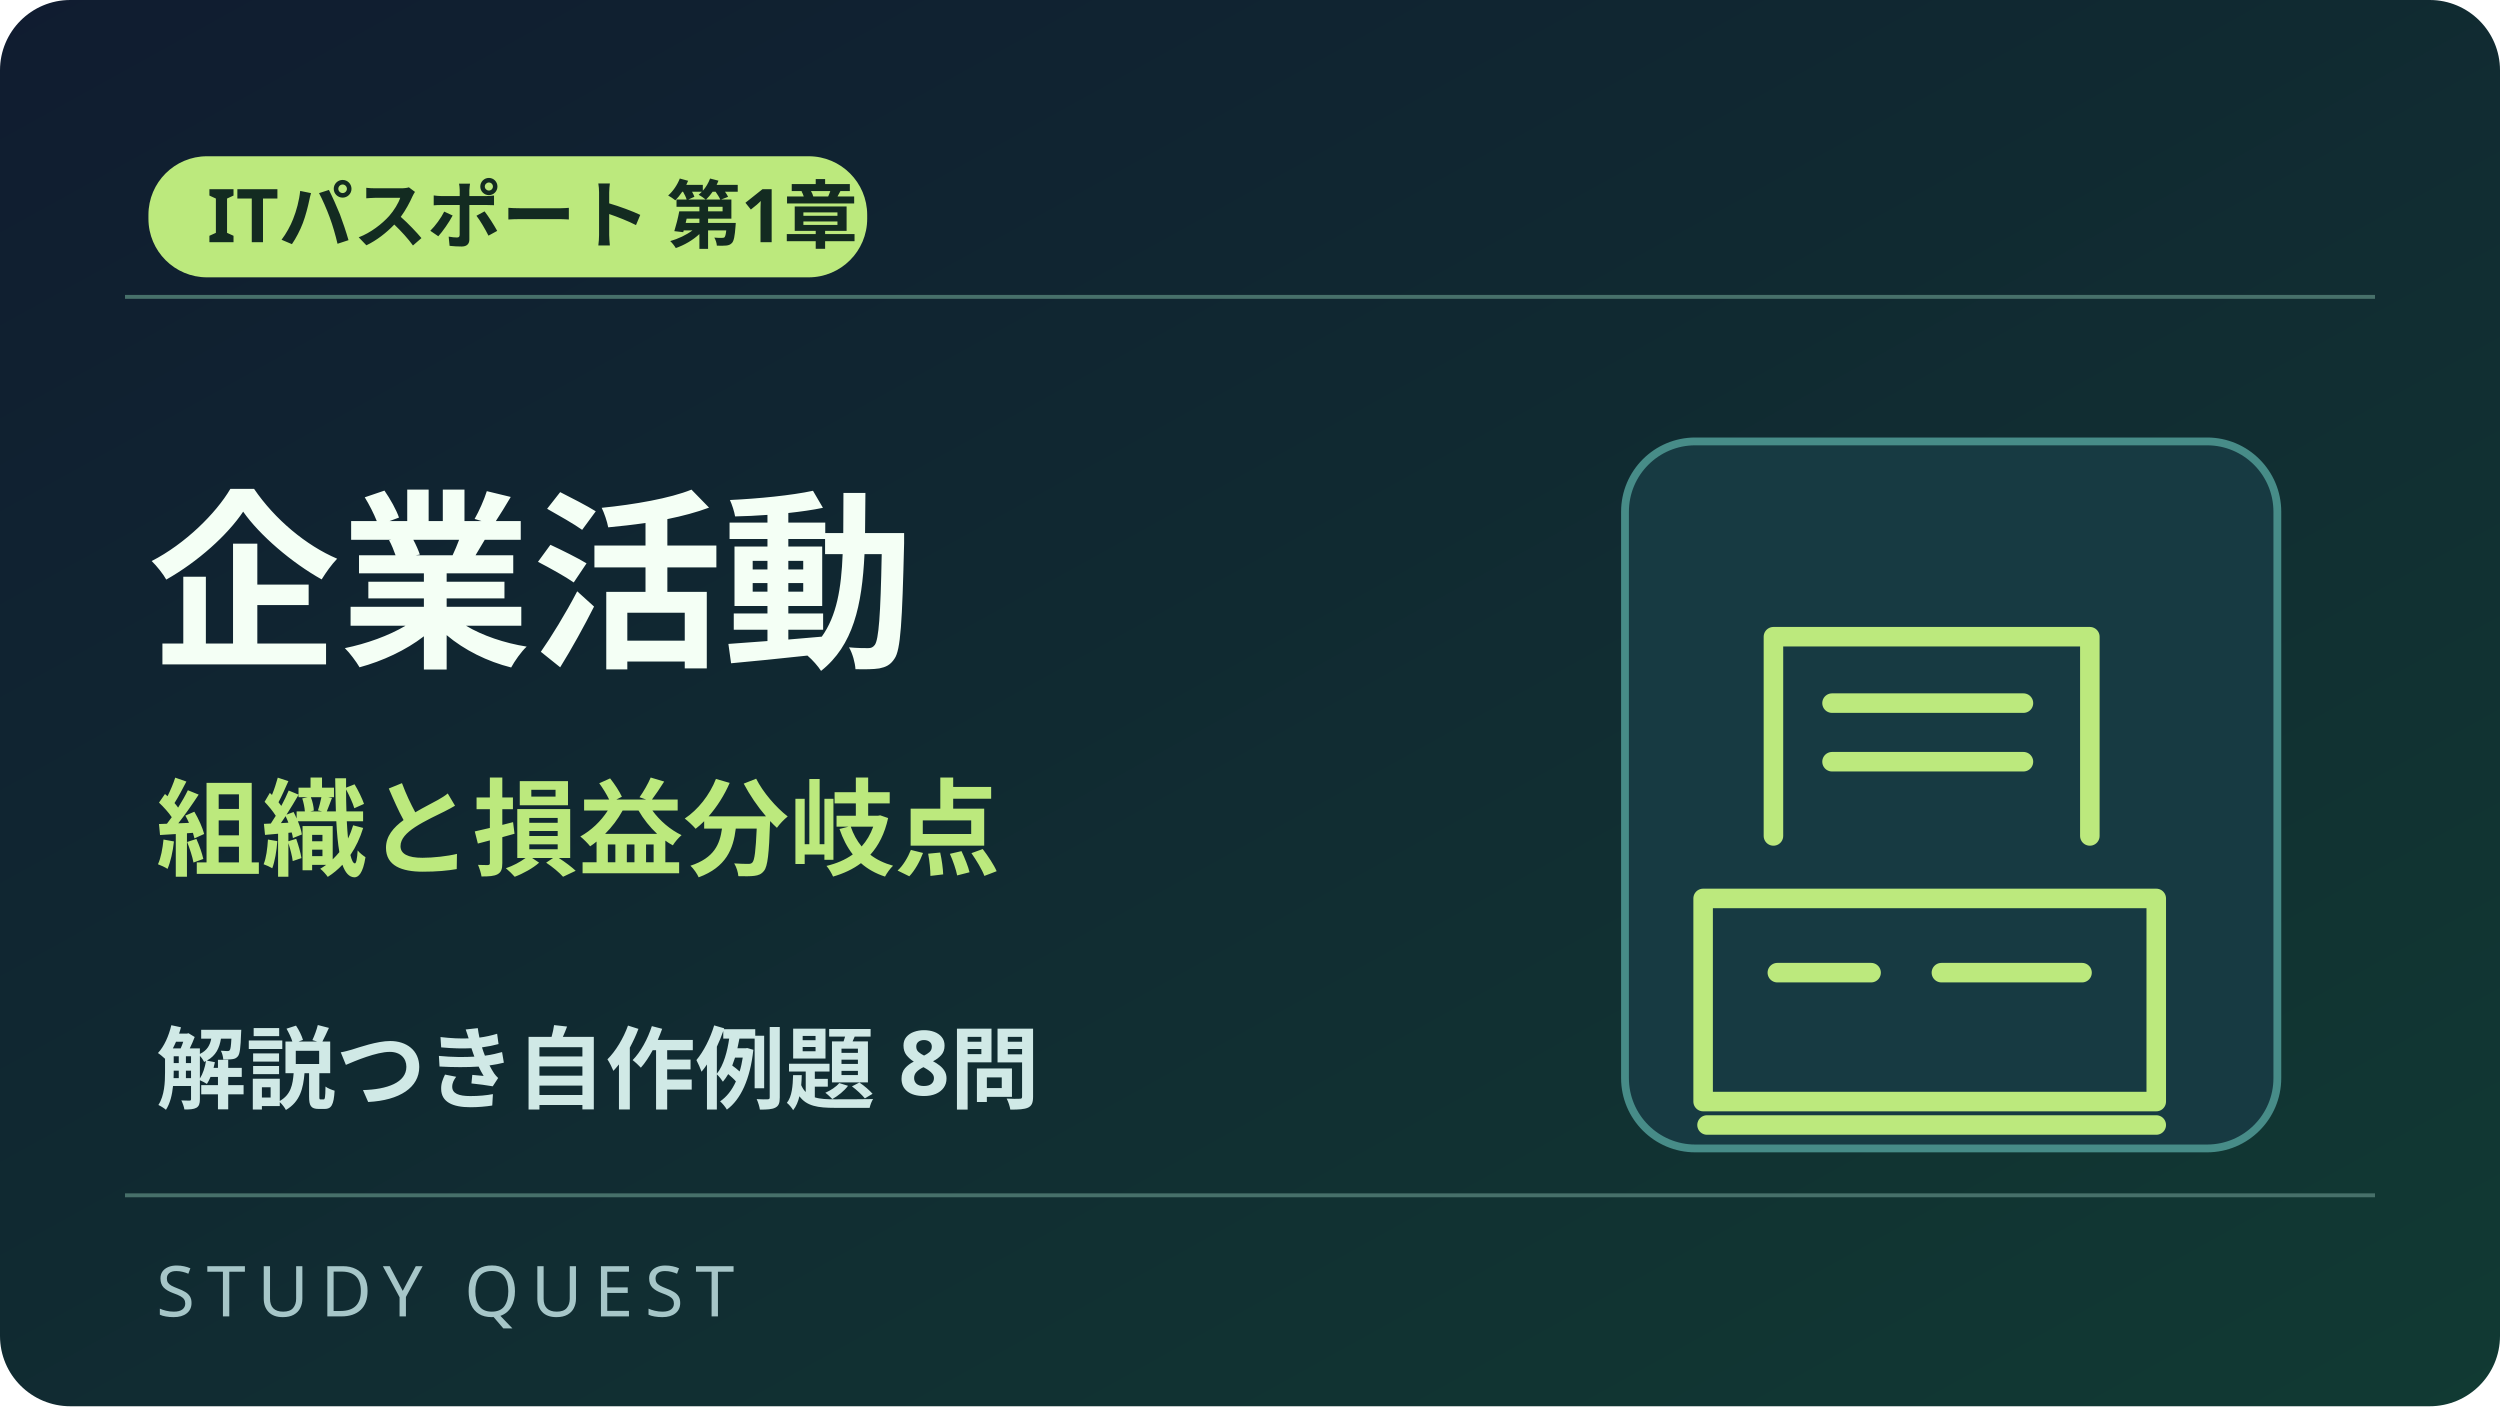
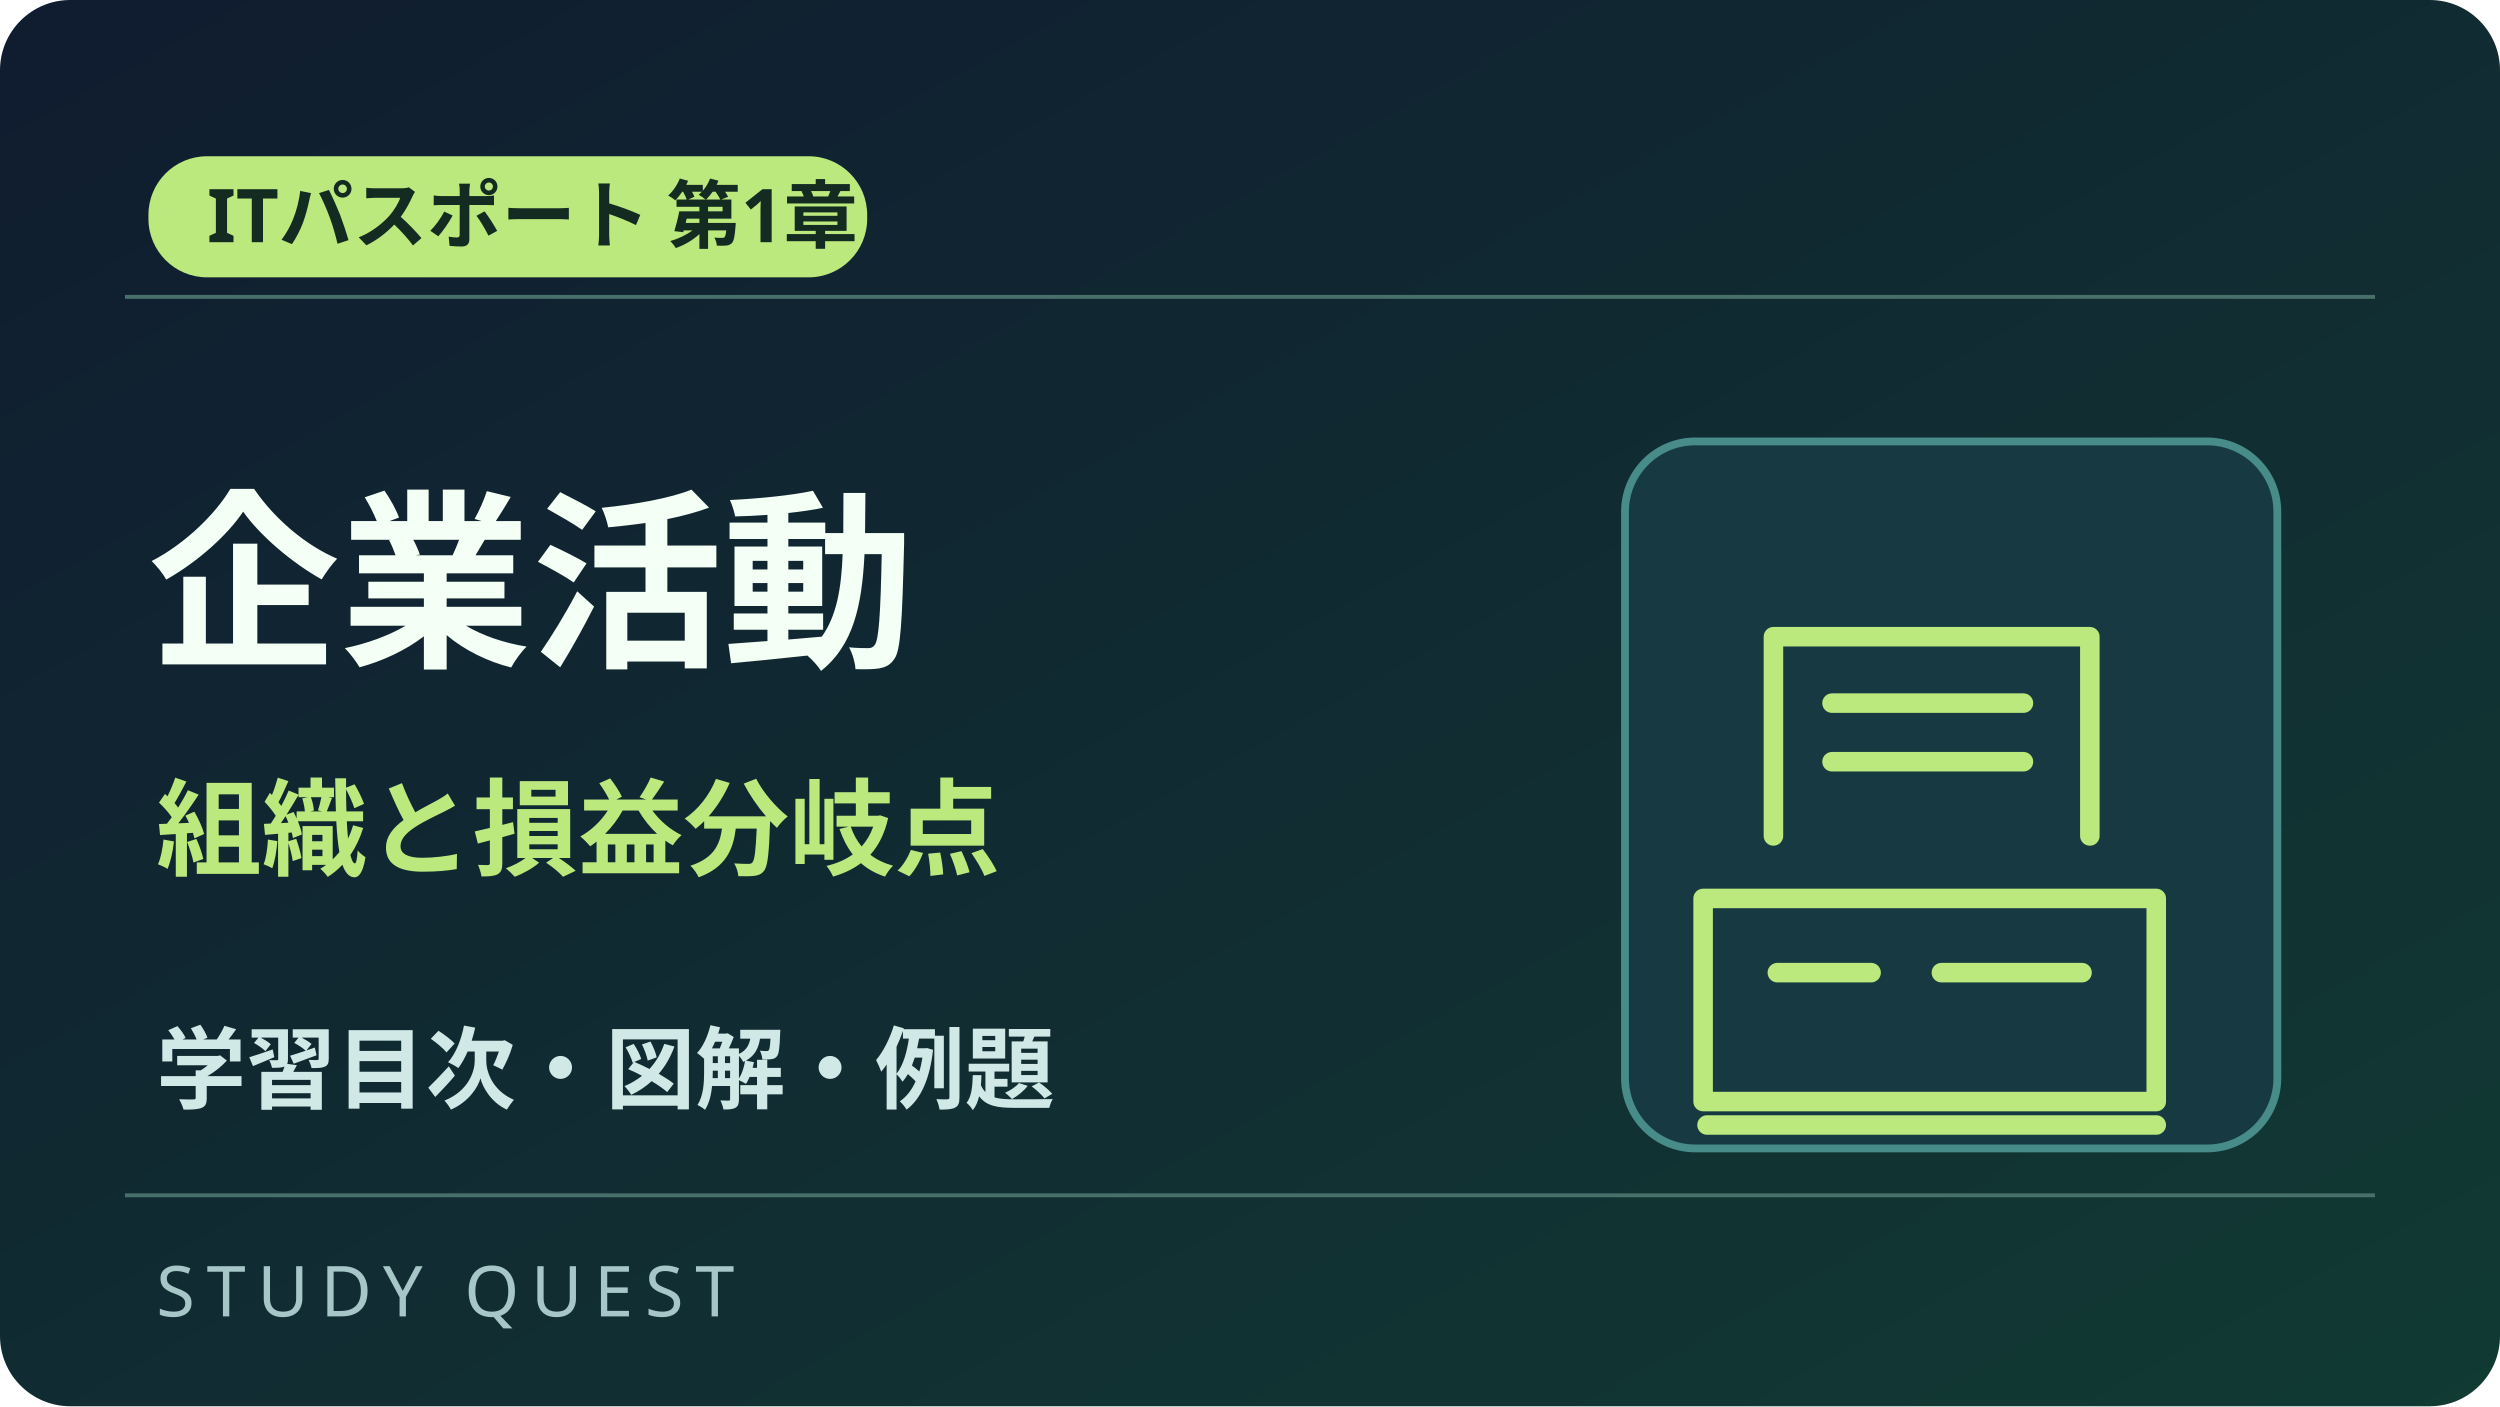
<svg xmlns="http://www.w3.org/2000/svg" width="640" height="360" viewBox="0 0 640 360" role="img" aria-labelledby="cover-title">
  <defs>
    <linearGradient id="bg" x2="1" y2="1">
      <stop stop-color="#101c30" />
      <stop offset="1" stop-color="#113a33" />
    </linearGradient>
  </defs>
  <rect width="640" height="360" rx="18" fill="url(#bg)" />
  <path d="M32 76h576M32 306h576" stroke="#47706a" fill="none" />
  <rect x="38" y="40" width="184" height="31" rx="15" fill="#bce97d" />
  <g font-family="system-ui, sans-serif" font-weight="750">
    <text x="53" y="62" font-size="19" fill="#132b21">ITパスポート 第1章</text>
    <text x="38" y="167" font-size="49" fill="#f4fff5">企業活動</text>
    <text x="40" y="222" font-size="27" fill="#bce97d">組織と損益分岐点</text>
-     <text x="40" y="282" font-size="23" fill="#d0e9e6">解説つき自作例題 8問</text>
+     <text x="40" y="282" font-size="23" fill="#d0e9e6">学習目次・図解・例題</text>
  </g>
  <rect x="416" y="113" width="167" height="181" rx="18" fill="#173a42" stroke="#478c88" stroke-width="2" />
  <path d="M436 230h116v52H436z M455 249h24m18 0h36 M454 214v-51h81v51 M469 195h49m-49-15h49 M437 288h115" stroke="#bce97d" stroke-width="5" stroke-linecap="round" stroke-linejoin="round" fill="none" />
  <text x="40" y="337" fill="#a6c6c8" font-family="system-ui, sans-serif" font-size="18" letter-spacing="3">STUDY QUEST</text>
</svg>
